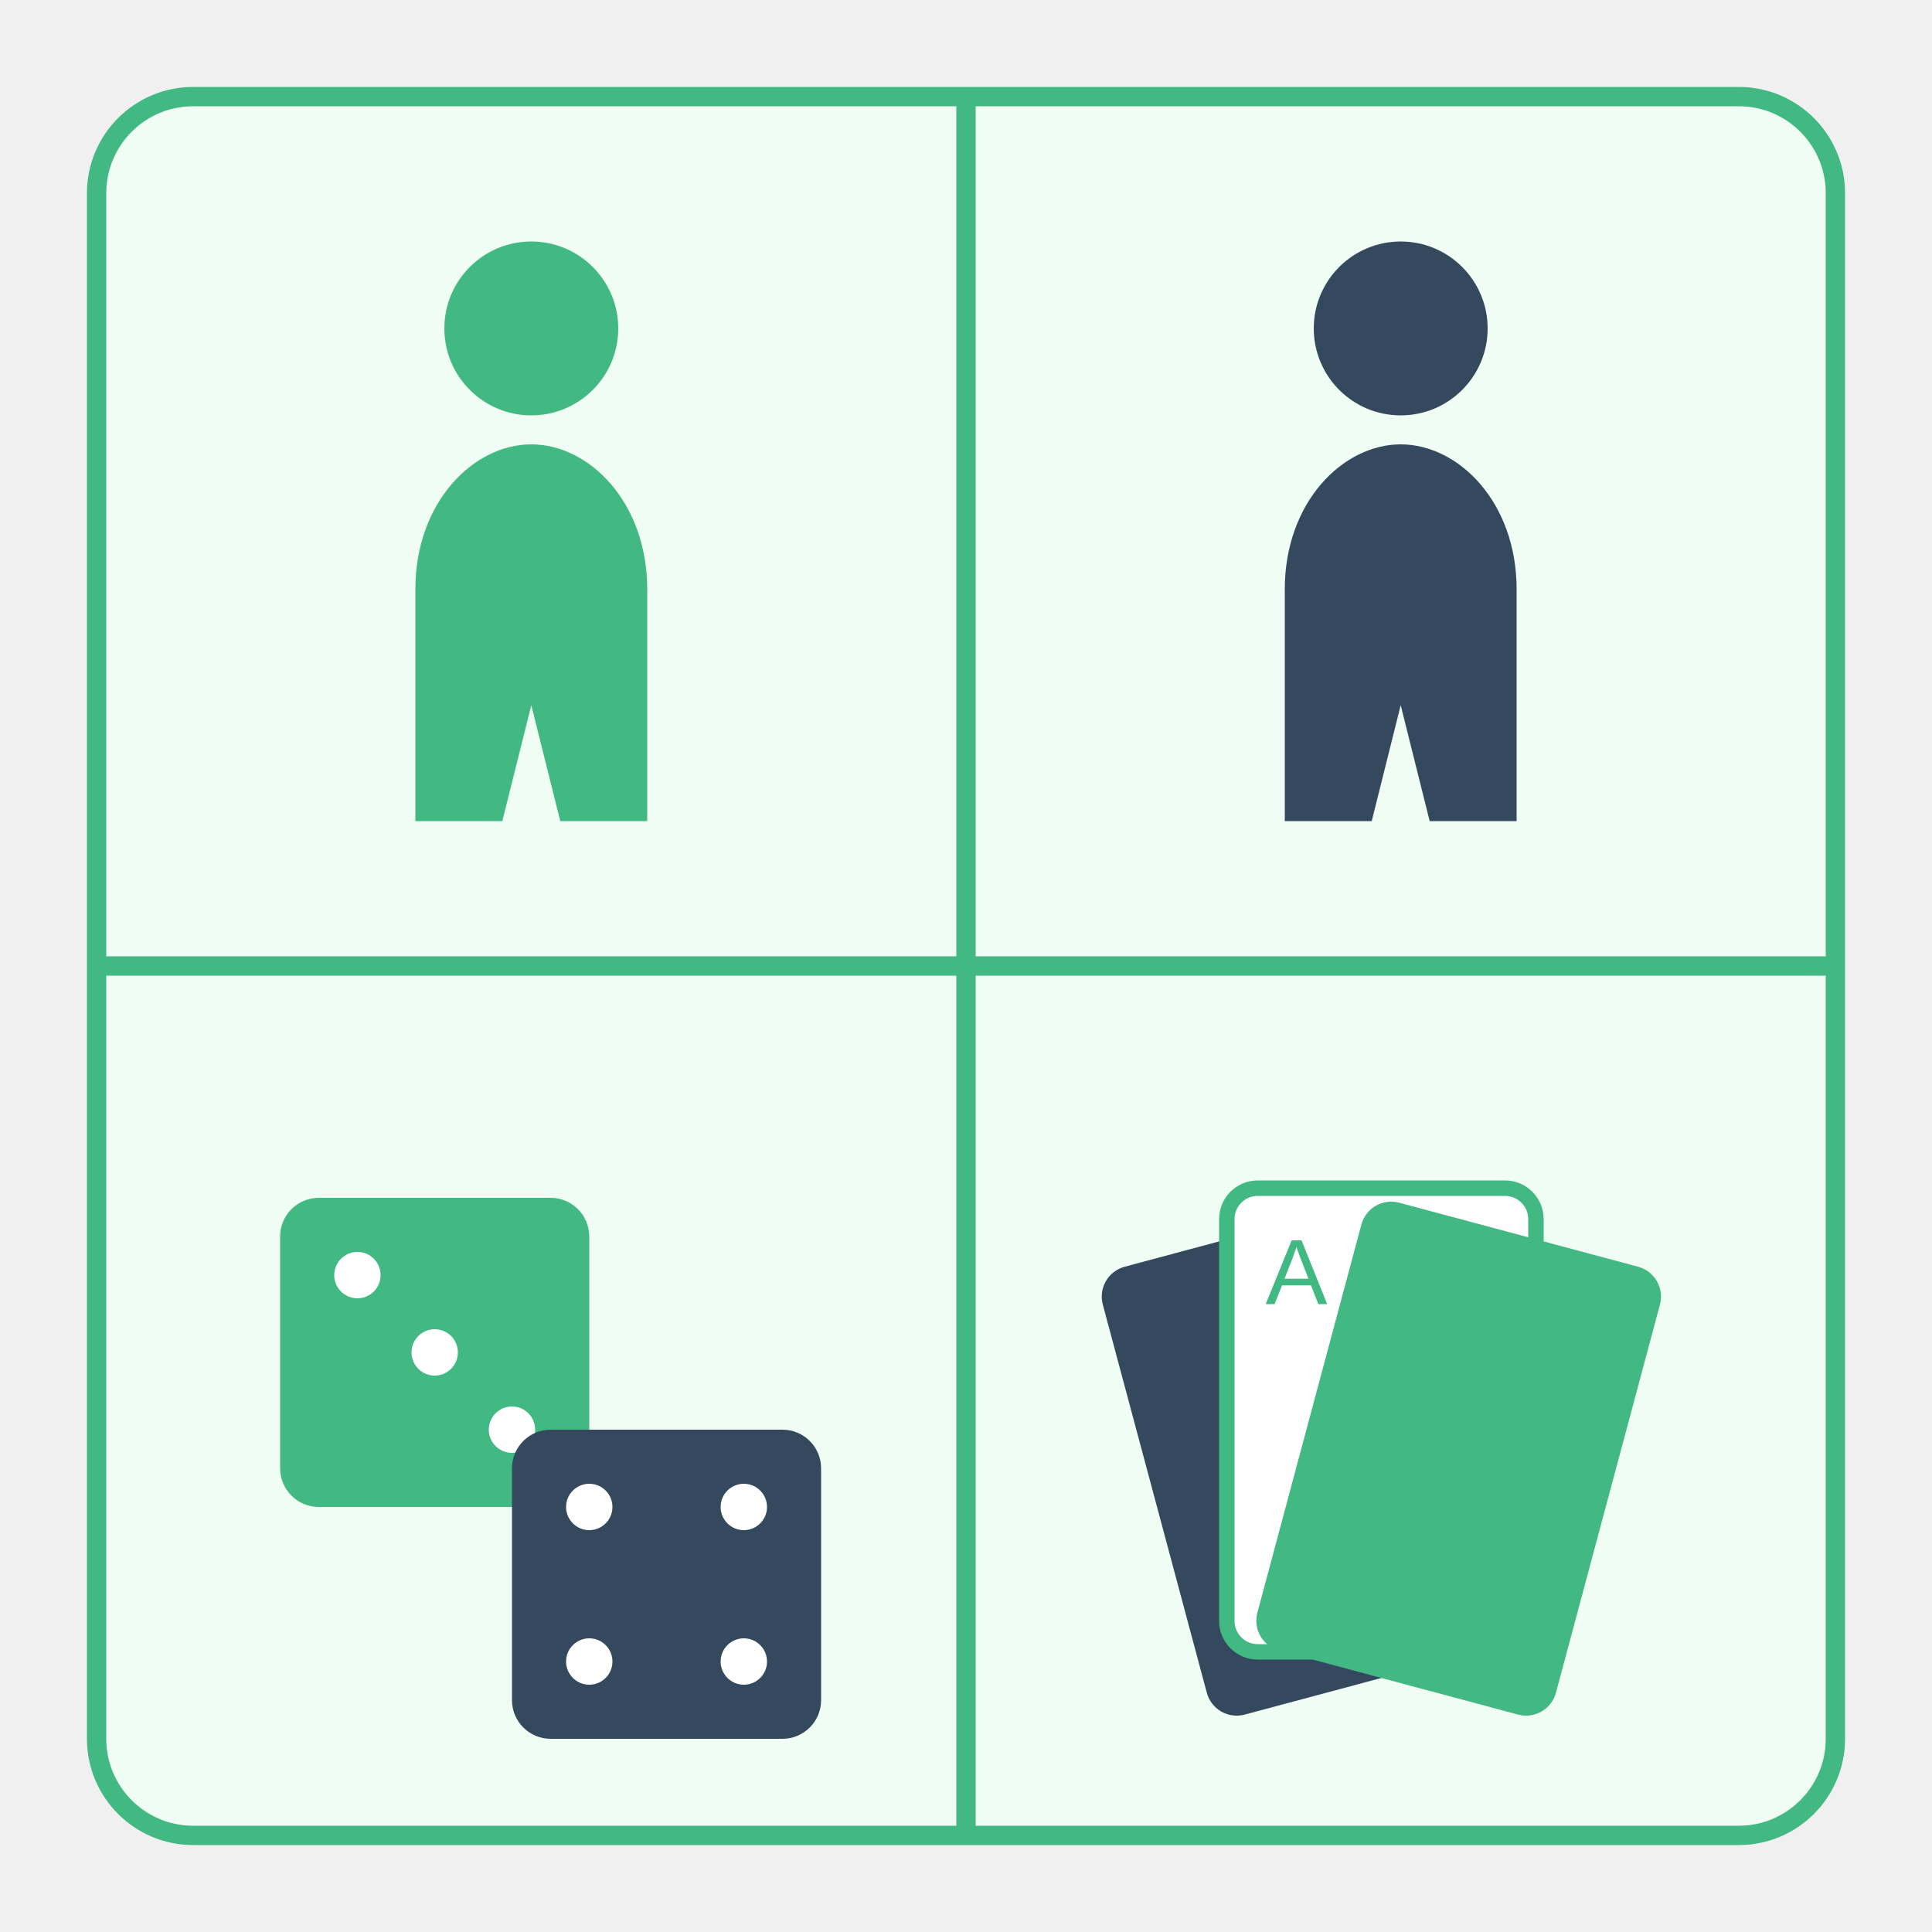
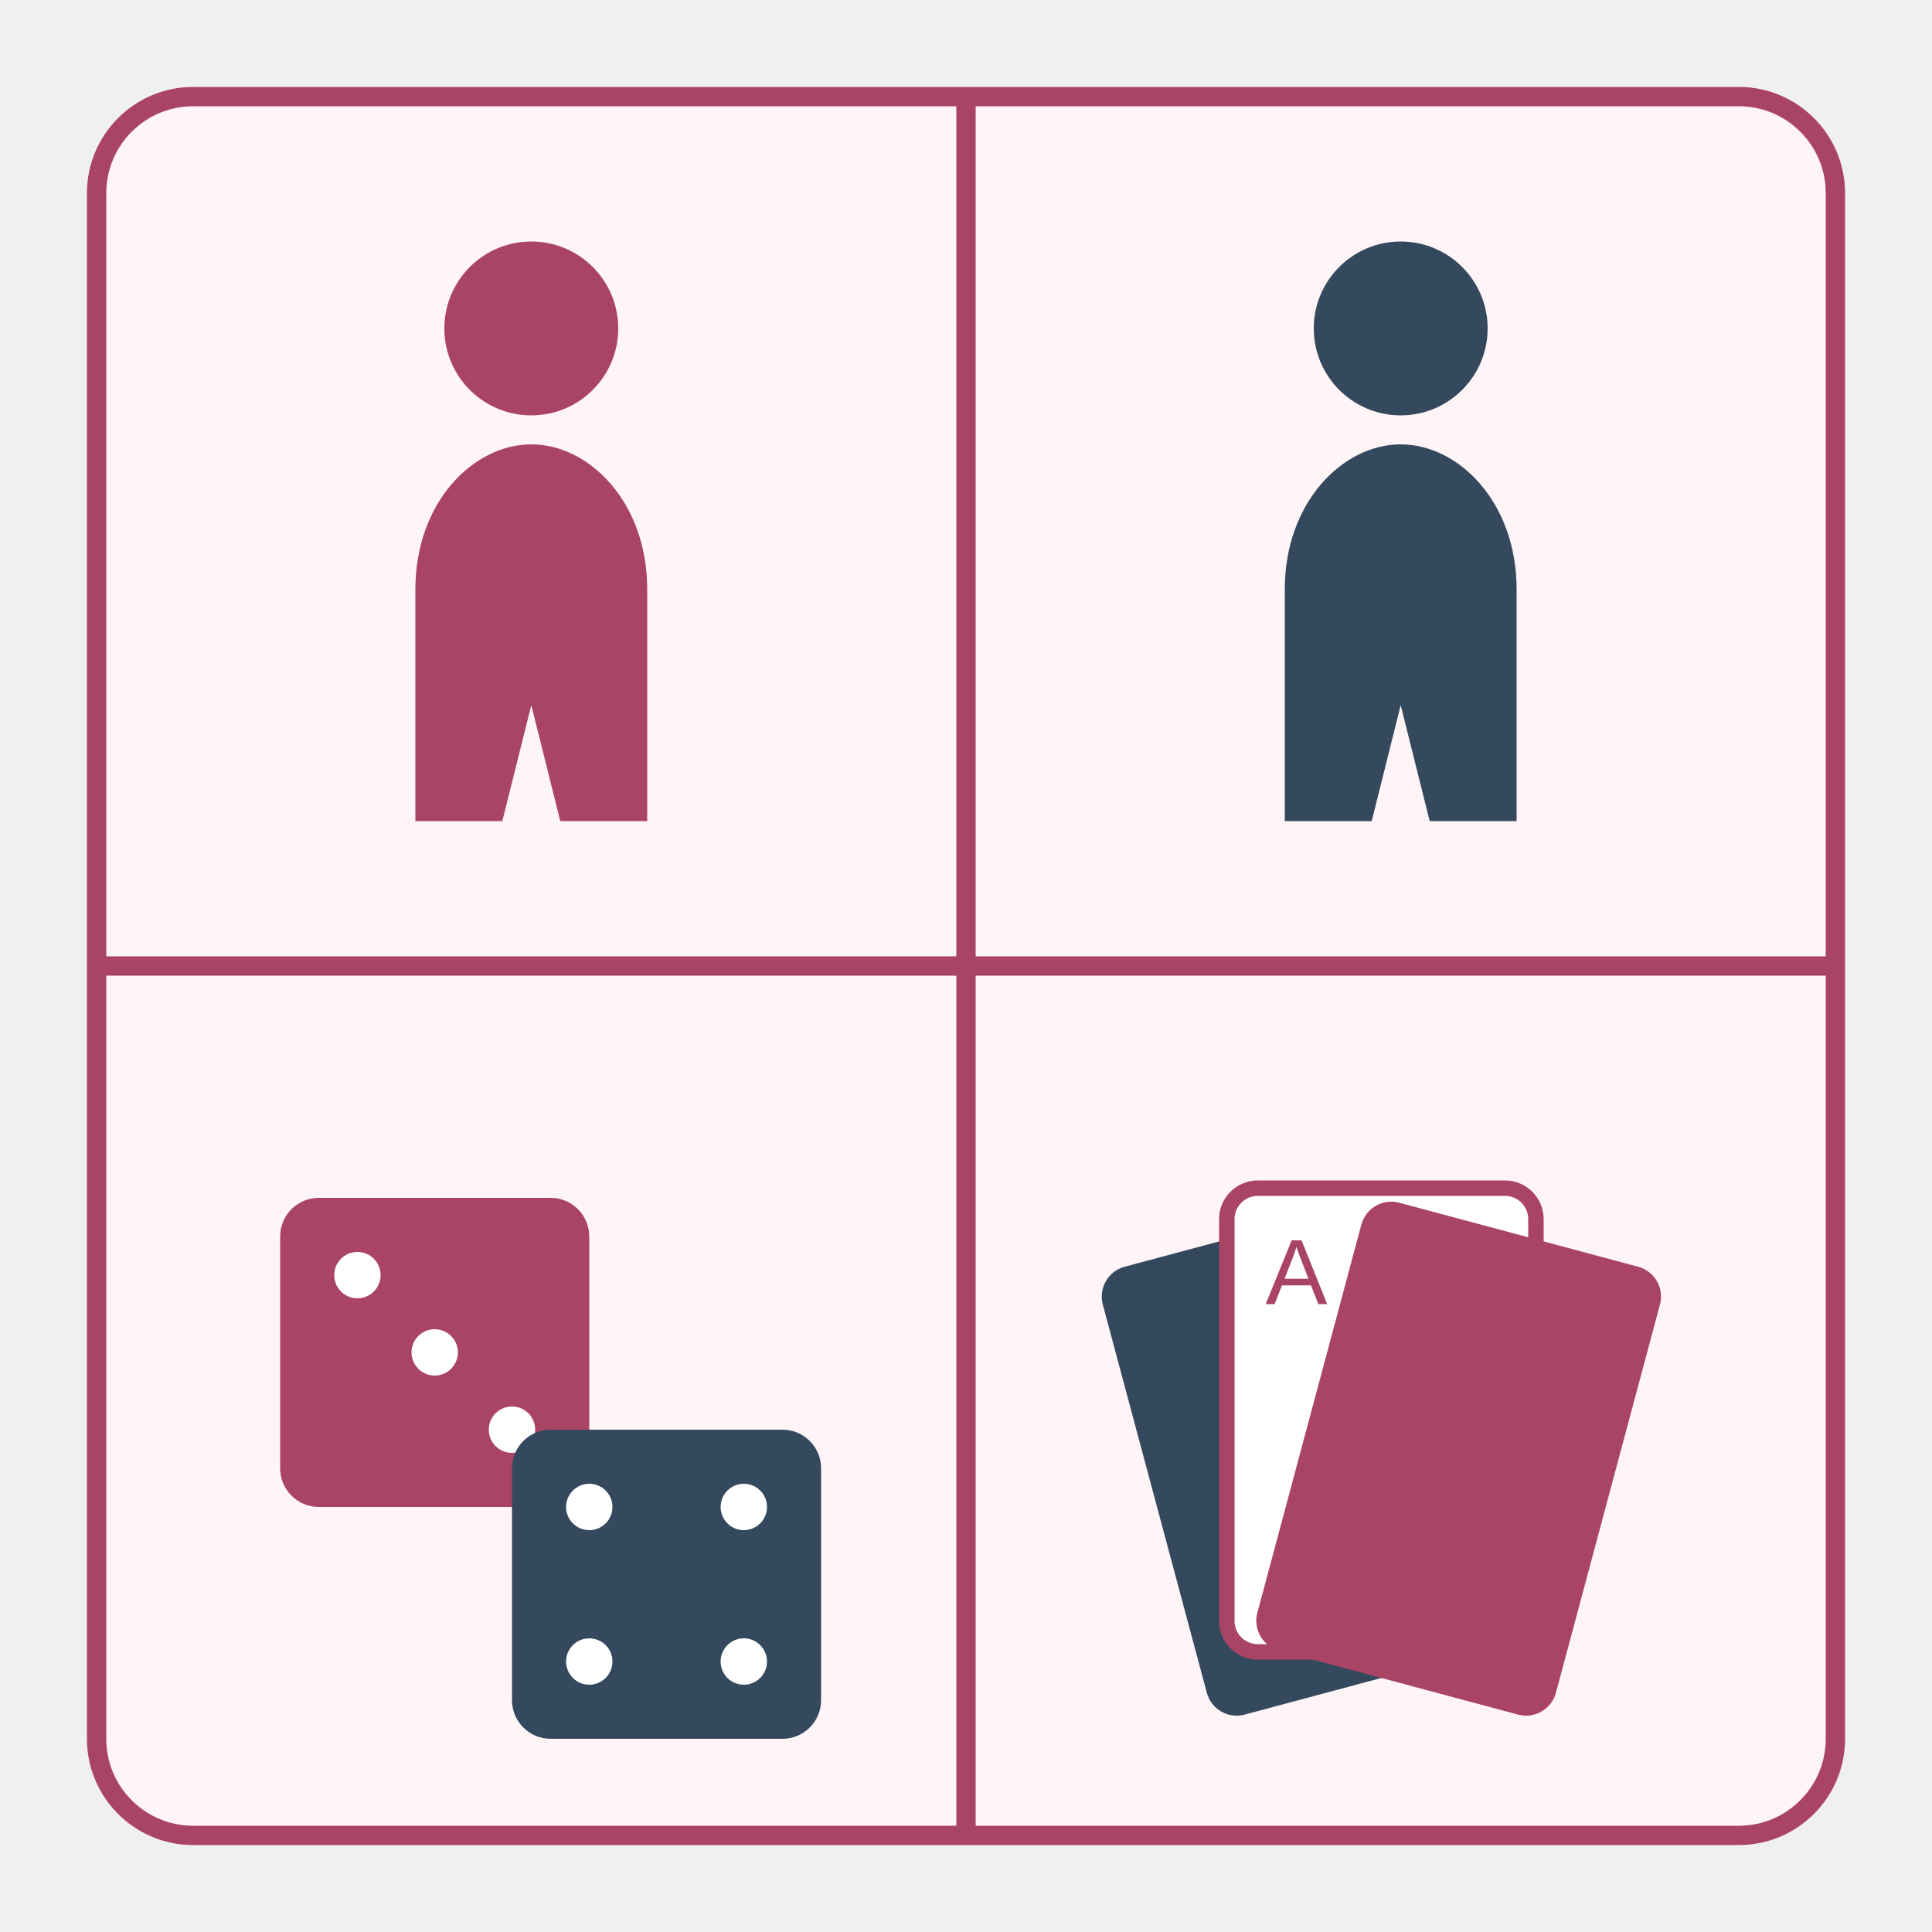
<svg xmlns="http://www.w3.org/2000/svg" width="200" height="200" viewBox="0 0 200 200">
-   <rect x="10" y="10" width="180" height="180" rx="10" fill="#f0fdf4" stroke="#42b883" stroke-width="2" />
-   <line x1="100" y1="10" x2="100" y2="190" stroke="#42b883" stroke-width="2" />
-   <line x1="10" y1="100" x2="190" y2="100" stroke="#42b883" stroke-width="2" />
+   <rect x="10" y="10" width="180" height="180" rx="10" fill="#fff5f7" stroke="#AA4465" stroke-width="2" />
+   <line x1="100" y1="10" x2="100" y2="190" stroke="#AA4465" stroke-width="2" />
+   <line x1="10" y1="100" x2="190" y2="100" stroke="#AA4465" stroke-width="2" />
  <g transform="translate(43, 25) scale(0.6)">
-     <path d="M35 15C35 23.284 28.284 30 20 30C11.716 30 5 23.284 5 15C5 6.716 11.716 0 20 0C28.284 0 35 6.716 35 15Z" fill="#42b883" />
-     <path d="M20 35C10 35 0 45 0 60V100H15L20 80L25 100H40V60C40 45 30 35 20 35Z" fill="#42b883" />
+     <path d="M35 15C35 23.284 28.284 30 20 30C11.716 30 5 23.284 5 15C5 6.716 11.716 0 20 0C28.284 0 35 6.716 35 15Z" fill="#AA4465" />
+     <path d="M20 35C10 35 0 45 0 60V100H15L20 80L25 100H40V60C40 45 30 35 20 35Z" fill="#AA4465" />
  </g>
  <g transform="translate(133, 25) scale(0.6)">
    <path d="M35 15C35 23.284 28.284 30 20 30C11.716 30 5 23.284 5 15C5 6.716 11.716 0 20 0C28.284 0 35 6.716 35 15Z" fill="#35495e" />
    <path d="M20 35C10 35 0 45 0 60V100H15L20 80L25 100H40V60C40 45 30 35 20 35Z" fill="#35495e" />
  </g>
  <g transform="translate(25, 120) scale(0.8)">
-     <rect x="5" y="5" width="40" height="40" rx="5" fill="#42b883" />
+     <rect x="5" y="5" width="40" height="40" rx="5" fill="#AA4465" />
    <circle cx="15" cy="15" r="3" fill="white" />
    <circle cx="35" cy="35" r="3" fill="white" />
    <circle cx="25" cy="25" r="3" fill="white" />
    <rect x="35" y="35" width="40" height="40" rx="5" fill="#35495e" />
    <circle cx="45" cy="45" r="3" fill="white" />
    <circle cx="65" cy="65" r="3" fill="white" />
    <circle cx="45" cy="65" r="3" fill="white" />
    <circle cx="65" cy="45" r="3" fill="white" />
  </g>
  <g transform="translate(115, 115) scale(0.8)">
    <rect x="5" y="15" width="40" height="60" rx="4" fill="#35495e" transform="rotate(-15, 25, 45)" />
-     <rect x="15" y="10" width="40" height="60" rx="4" fill="white" stroke="#42b883" stroke-width="2" />
-     <text x="20" y="25" font-family="Arial" font-size="12" fill="#42b883">A</text>
-     <path d="M35 40 L40 30 L45 40 L40 50 Z" fill="#42b883" />
-     <rect x="25" y="15" width="40" height="60" rx="4" fill="#42b883" transform="rotate(15, 45, 45)" />
+     <rect x="15" y="10" width="40" height="60" rx="4" fill="white" stroke="#AA4465" stroke-width="2" />
+     <text x="20" y="25" font-family="Arial" font-size="12" fill="#AA4465">A</text>
+     <path d="M35 40 L40 30 L45 40 L40 50 Z" fill="#AA4465" />
+     <rect x="25" y="15" width="40" height="60" rx="4" fill="#AA4465" transform="rotate(15, 45, 45)" />
  </g>
</svg>
